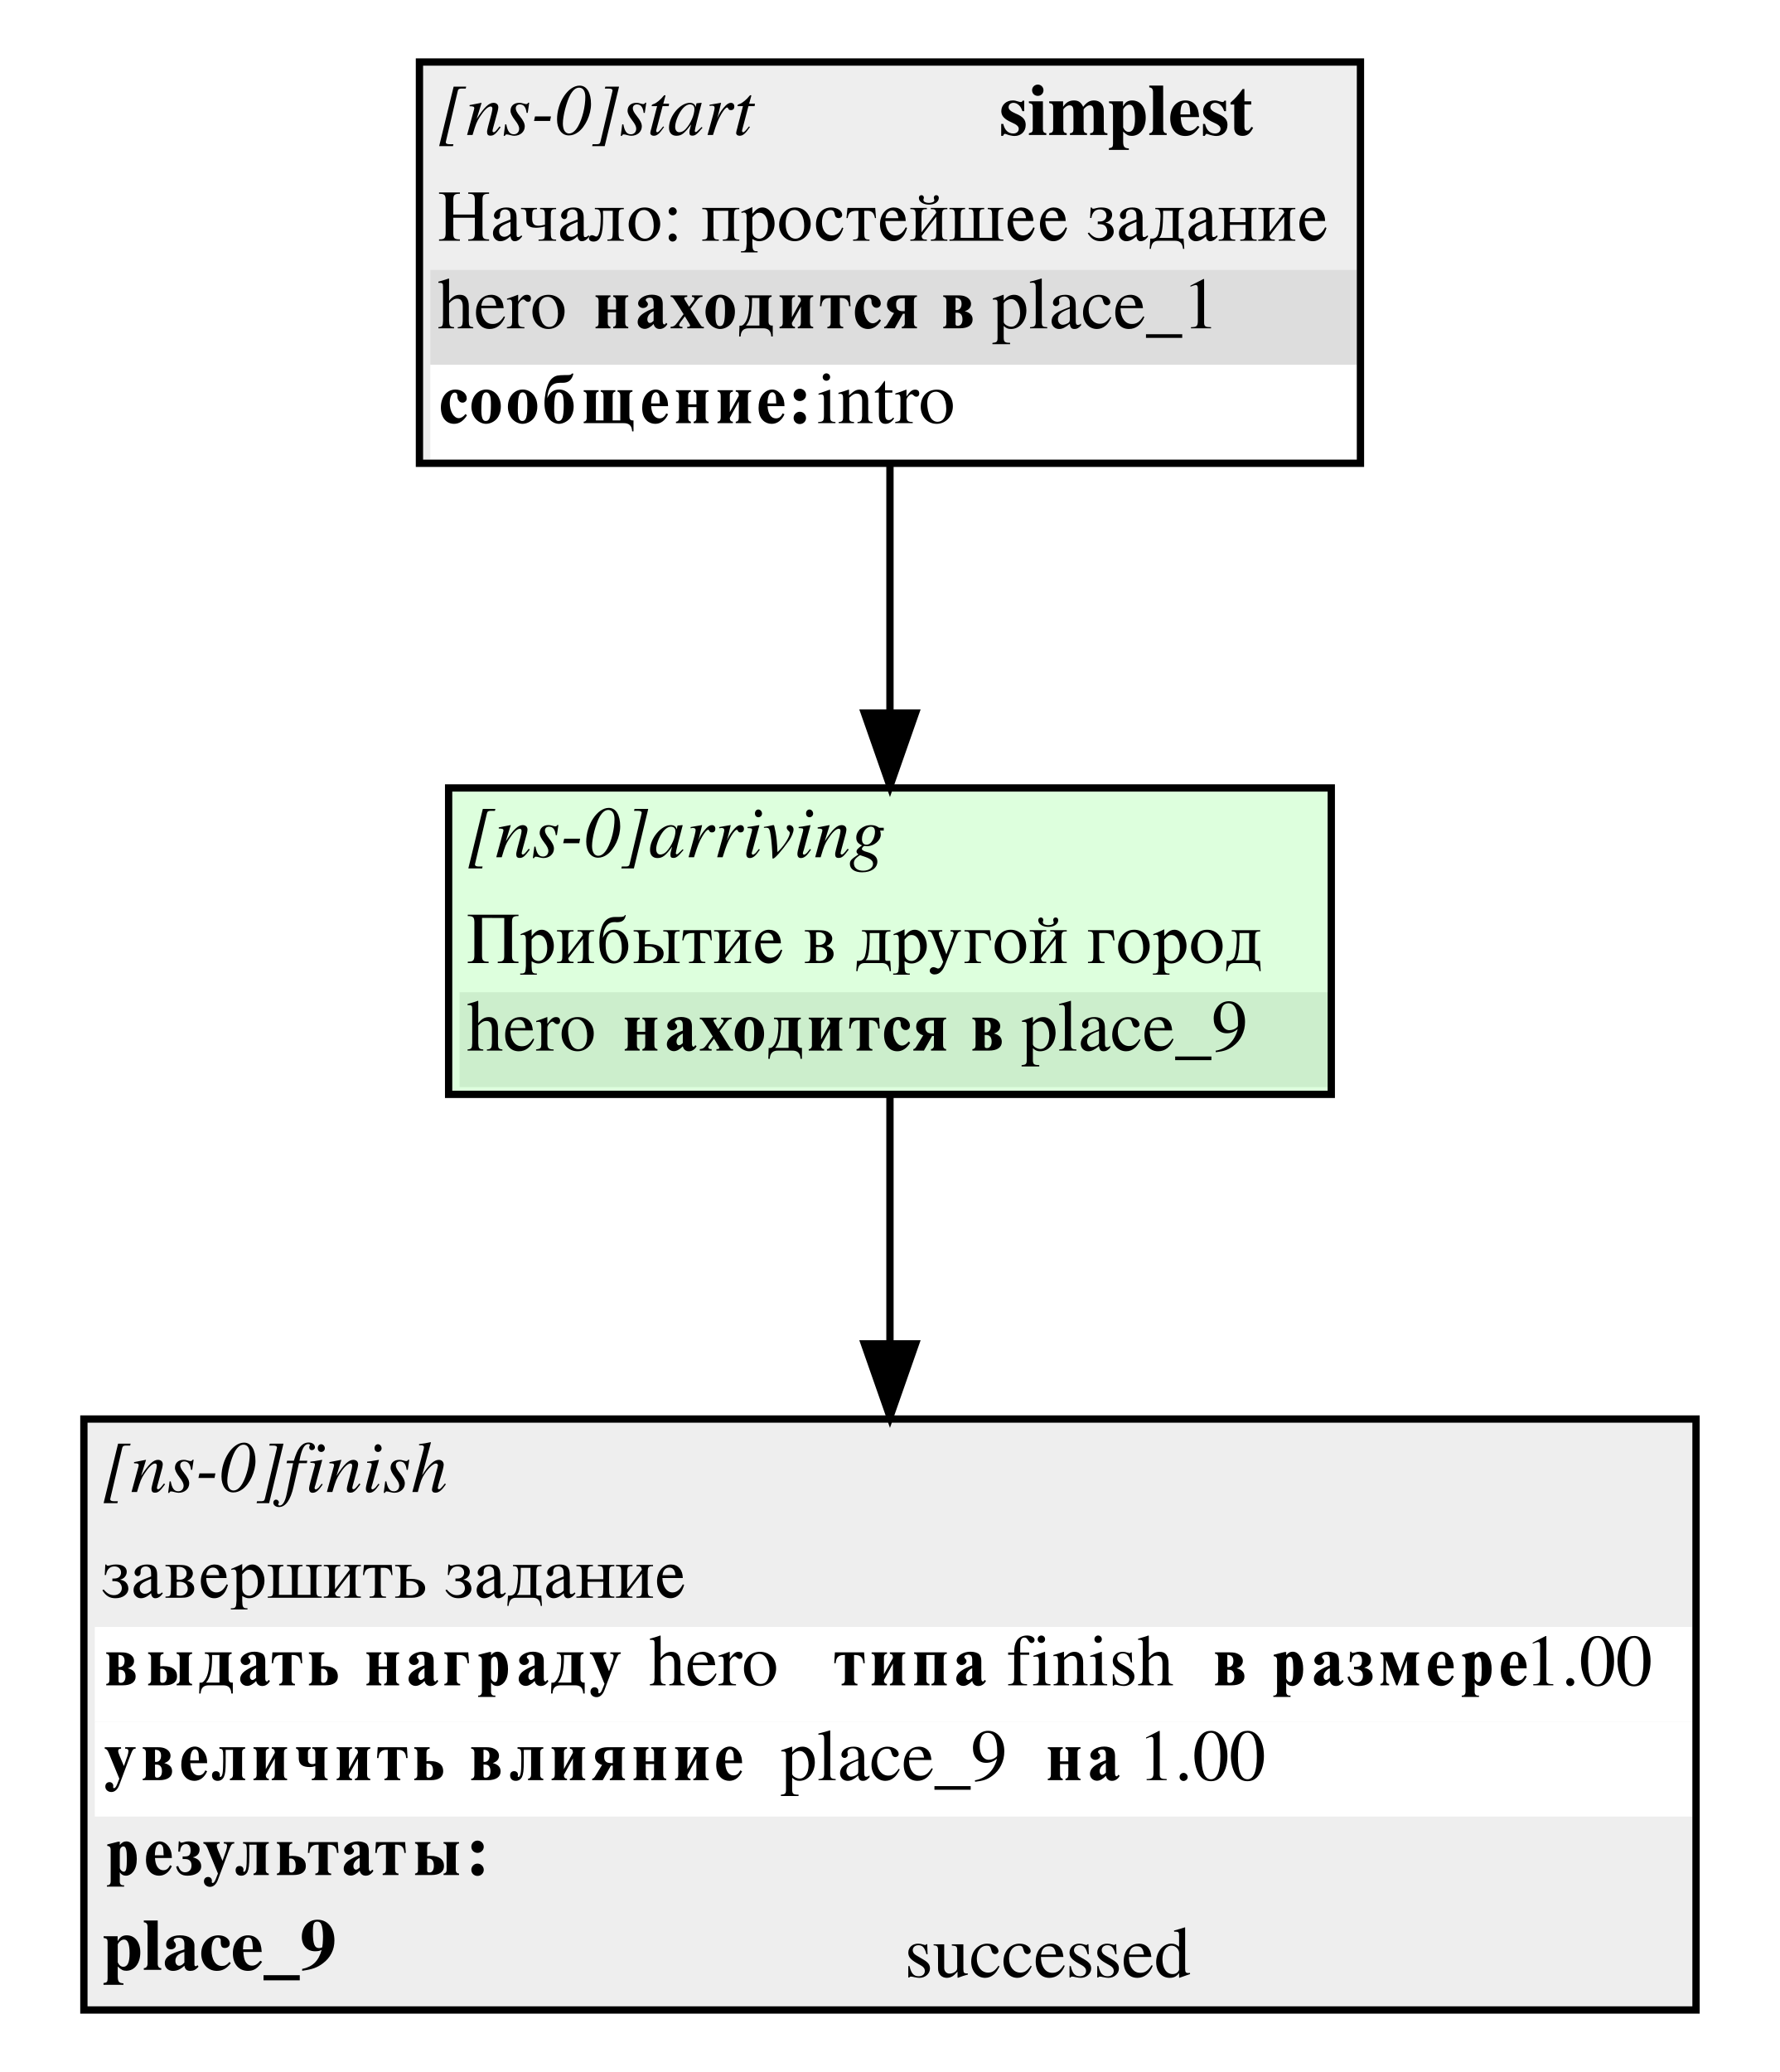
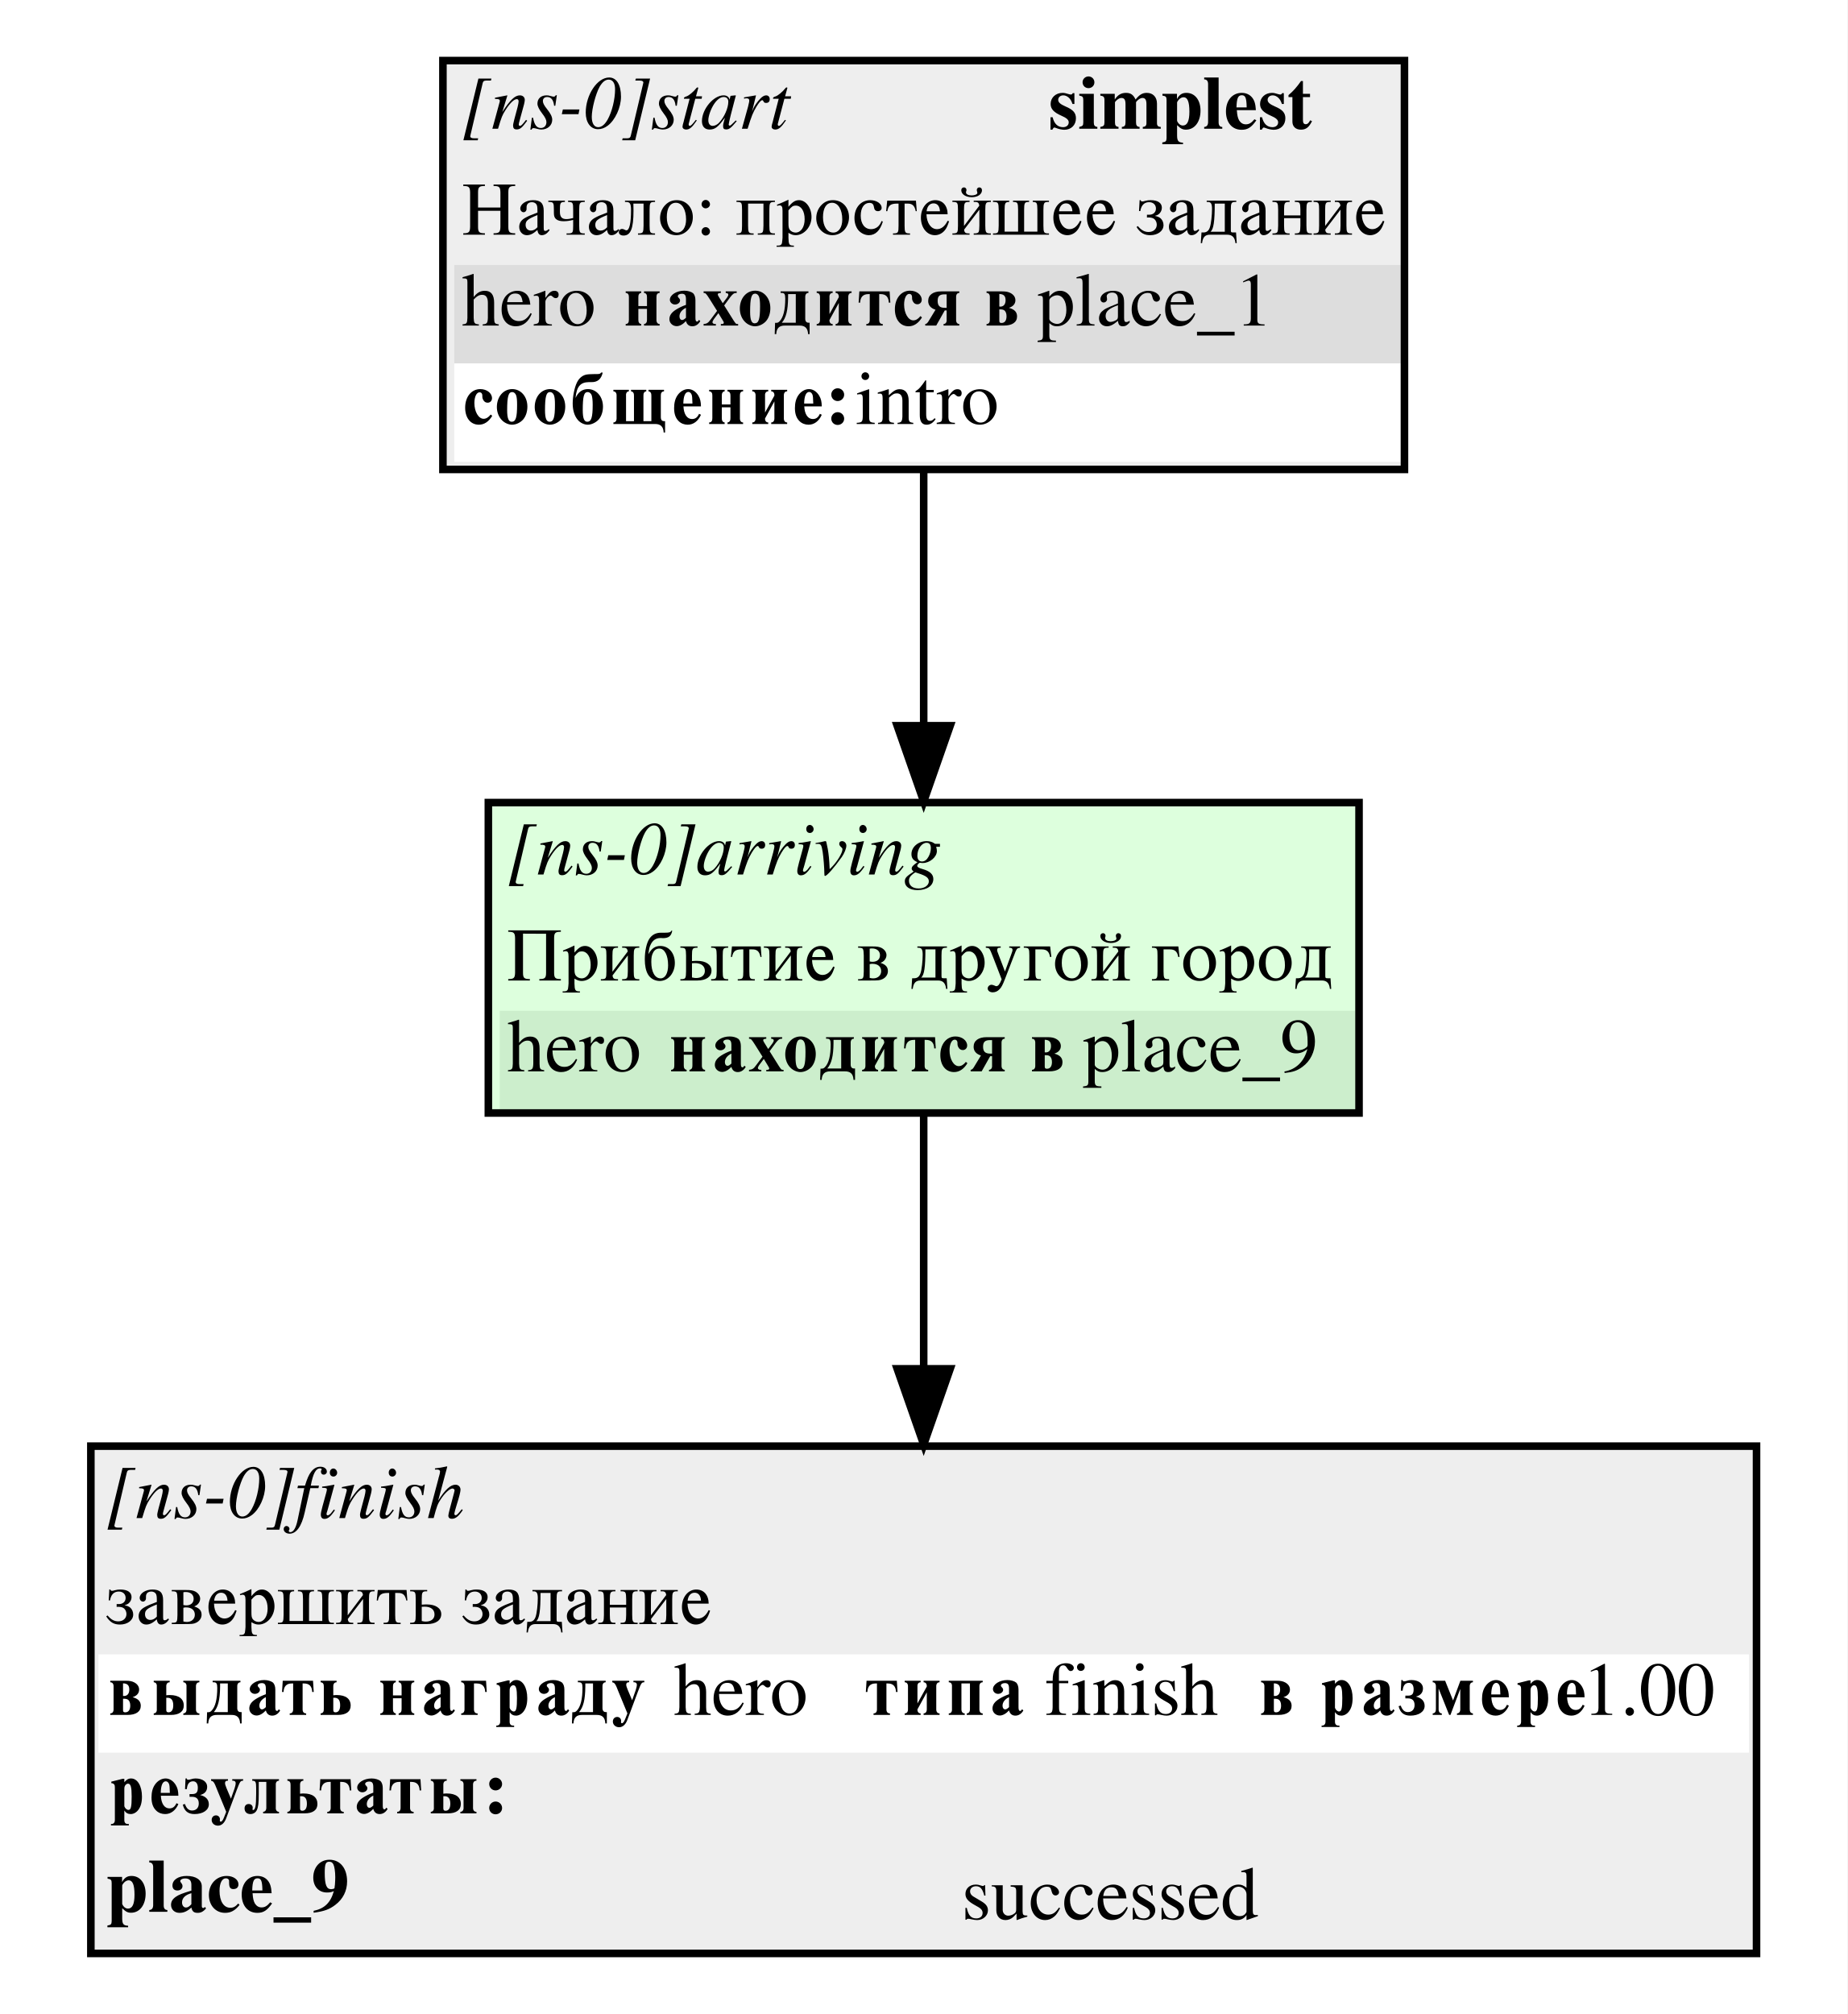
- <svg xmlns="http://www.w3.org/2000/svg" width="244pt" height="284pt" viewBox="0.00 0.00 244.00 284.00">
-   <g id="graph0" class="graph" transform="scale(1 1) rotate(0) translate(4 280)">
-     <polygon fill="white" stroke="white" points="-4,4 -4,-280 240,-280 240,4 -4,4" />
+ <svg xmlns="http://www.w3.org/2000/svg" width="244pt" height="266pt" viewBox="0.00 0.00 244.00 266.00">
+   <g id="graph0" class="graph" transform="scale(1 1) rotate(0) translate(4 262)">
+     <polygon fill="white" stroke="none" points="-4,4 -4,-262 240,-262 240,4 -4,4" />
    <g id="node1" class="node">
-       <polygon fill="#eeeeee" stroke="none" points="53.5,-216.5 53.5,-271.5 182.5,-271.5 182.5,-216.5 53.5,-216.5" />
-       <text text-anchor="start" x="56" y="-261.5" font-family="Times,serif" font-style="italic" font-size="10.00">[ns-0]start</text>
-       <text text-anchor="start" x="133" y="-261.5" font-family="Times,serif" font-weight="bold" font-size="10.00">simplest</text>
-       <text text-anchor="start" x="56" y="-247" font-family="Times,serif" font-size="10.00">Начало: простейшее задание</text>
-       <polygon fill="#dddddd" stroke="none" points="55,-230 55,-243 182,-243 182,-230 55,-230" />
-       <text text-anchor="start" x="56" y="-235" font-family="Times,serif" font-size="10.00">hero </text>
-       <text text-anchor="start" x="77" y="-235" font-family="Times,serif" font-weight="bold" font-size="10.00">находится в</text>
-       <text text-anchor="start" x="132" y="-235" font-family="Times,serif" font-size="10.00"> place_1</text>
-       <polygon fill="#ffffff" stroke="none" points="55,-217 55,-230 182,-230 182,-217 55,-217" />
-       <text text-anchor="start" x="56" y="-222" font-family="Times,serif" font-weight="bold" font-size="10.00">сообщение:</text>
-       <text text-anchor="start" x="108" y="-222" font-family="Times,serif" font-size="10.00"> intro</text>
-       <polygon fill="none" stroke="black" points="53.5,-216.5 53.5,-271.5 182.5,-271.5 182.5,-216.5 53.5,-216.5" />
+       <polygon fill="#eeeeee" stroke="none" points="54.5,-200 54.5,-254 181.5,-254 181.5,-200 54.5,-200" />
+       <text text-anchor="start" x="57" y="-245" font-family="Times,serif" font-style="italic" font-size="10.00">[ns-0]start</text>
+       <text text-anchor="start" x="134.5" y="-245" font-family="Times,serif" font-weight="bold" font-size="10.00">simplest</text>
+       <text text-anchor="start" x="57" y="-231" font-family="Times,serif" font-size="10.00">Начало: простейшее задание</text>
+       <polygon fill="#dddddd" stroke="none" points="56,-214 56,-227 181,-227 181,-214 56,-214" />
+       <text text-anchor="start" x="57" y="-219" font-family="Times,serif" font-size="10.00">hero </text>
+       <text text-anchor="start" x="78" y="-219" font-family="Times,serif" font-weight="bold" font-size="10.00">находится в</text>
+       <text text-anchor="start" x="133" y="-219" font-family="Times,serif" font-size="10.00"> place_1</text>
+       <polygon fill="#ffffff" stroke="none" points="56,-201 56,-214 181,-214 181,-201 56,-201" />
+       <text text-anchor="start" x="57" y="-206" font-family="Times,serif" font-weight="bold" font-size="10.00">сообщение:</text>
+       <text text-anchor="start" x="109" y="-206" font-family="Times,serif" font-size="10.00"> intro</text>
+       <polygon fill="none" stroke="black" points="54.5,-200 54.5,-254 181.5,-254 181.5,-200 54.5,-200" />
    </g>
    <g id="node3" class="node">
-       <polygon fill="#ddffdd" stroke="none" points="57.5,-130 57.5,-172 178.5,-172 178.5,-130 57.5,-130" />
-       <text text-anchor="start" x="60" y="-162.5" font-family="Times,serif" font-style="italic" font-size="10.00">[ns-0]arriving</text>
-       <text text-anchor="start" x="60" y="-148" font-family="Times,serif" font-size="10.00">Прибытие в другой город</text>
-       <polygon fill="#cceecc" stroke="none" points="59,-131 59,-144 178,-144 178,-131 59,-131" />
-       <text text-anchor="start" x="60" y="-136" font-family="Times,serif" font-size="10.00">hero </text>
-       <text text-anchor="start" x="81" y="-136" font-family="Times,serif" font-weight="bold" font-size="10.00">находится в</text>
-       <text text-anchor="start" x="136" y="-136" font-family="Times,serif" font-size="10.00"> place_9</text>
-       <polygon fill="none" stroke="black" points="57.5,-130 57.5,-172 178.5,-172 178.5,-130 57.5,-130" />
+       <polygon fill="#ddffdd" stroke="none" points="60.5,-115 60.5,-156 175.5,-156 175.5,-115 60.5,-115" />
+       <text text-anchor="start" x="63" y="-146.5" font-family="Times,serif" font-style="italic" font-size="10.00">[ns-0]arriving</text>
+       <text text-anchor="start" x="63" y="-132.5" font-family="Times,serif" font-size="10.00">Прибытие в другой город</text>
+       <polygon fill="#cceecc" stroke="none" points="62,-115.5 62,-128.5 175,-128.5 175,-115.5 62,-115.5" />
+       <text text-anchor="start" x="63" y="-120.5" font-family="Times,serif" font-size="10.00">hero </text>
+       <text text-anchor="start" x="84" y="-120.5" font-family="Times,serif" font-weight="bold" font-size="10.00">находится в</text>
+       <text text-anchor="start" x="139" y="-120.5" font-family="Times,serif" font-size="10.00"> place_9</text>
+       <polygon fill="none" stroke="black" points="60.5,-115 60.5,-156 175.5,-156 175.5,-115 60.5,-115" />
    </g>
    <g id="edge2" class="edge">
-       <path fill="none" stroke="black" d="M118,-216.189C118,-205.542 118,-193.241 118,-182.275" />
-       <polygon fill="black" stroke="black" points="121.5,-182.266 118,-172.266 114.5,-182.267 121.5,-182.266" />
+       <path fill="none" stroke="black" d="M118,-199.631C118,-189.19 118,-177.132 118,-166.37" />
+       <polygon fill="black" stroke="black" points="121.5,-166.148 118,-156.148 114.5,-166.148 121.5,-166.148" />
    </g>
    <g id="node2" class="node">
-       <polygon fill="#eeeeee" stroke="none" points="7.5,-4.5 7.5,-85.5 228.5,-85.5 228.5,-4.5 7.5,-4.5" />
-       <text text-anchor="start" x="10" y="-75.5" font-family="Times,serif" font-style="italic" font-size="10.00">[ns-0]finish</text>
-       <text text-anchor="start" x="10" y="-61" font-family="Times,serif" font-size="10.00">завершить задание</text>
-       <polygon fill="#ffffff" stroke="none" points="9,-44 9,-57 228,-57 228,-44 9,-44" />
-       <text text-anchor="start" x="10" y="-49" font-family="Times,serif" font-weight="bold" font-size="10.00">выдать награду </text>
-       <text text-anchor="start" x="85" y="-49" font-family="Times,serif" font-size="10.00">  hero </text>
-       <text text-anchor="start" x="110" y="-49" font-family="Times,serif" font-weight="bold" font-size="10.00">типа </text>
-       <text text-anchor="start" x="134" y="-49" font-family="Times,serif" font-size="10.00"> finish </text>
-       <text text-anchor="start" x="162" y="-49" font-family="Times,serif" font-weight="bold" font-size="10.00">в размере</text>
-       <text text-anchor="start" x="205" y="-49" font-family="Times,serif" font-size="10.00"> 1.00</text>
-       <polygon fill="#ffffff" stroke="none" points="9,-31 9,-44 228,-44 228,-31 9,-31" />
-       <text text-anchor="start" x="10" y="-36" font-family="Times,serif" font-weight="bold" font-size="10.00">увеличить влияние </text>
-       <text text-anchor="start" x="98" y="-36" font-family="Times,serif" font-size="10.00">  </text>
-       <text text-anchor="start" x="103" y="-36" font-family="Times,serif" font-size="10.00" fill="#000000">place_9</text>
-       <text text-anchor="start" x="136" y="-36" font-family="Times,serif" font-size="10.00"> </text>
-       <text text-anchor="start" x="139" y="-36" font-family="Times,serif" font-weight="bold" font-size="10.00">на </text>
-       <text text-anchor="start" x="152" y="-36" font-family="Times,serif" font-size="10.00"> 1.00</text>
-       <polygon fill="#eeeeee" stroke="none" points="9,-18 9,-31 228,-31 228,-18 9,-18" />
-       <text text-anchor="start" x="10" y="-23" font-family="Times,serif" font-weight="bold" font-size="10.00">результаты:</text>
-       <text text-anchor="start" x="10" y="-10" font-family="Times,serif" font-weight="bold" font-size="10.00">place_9</text>
-       <text text-anchor="start" x="120" y="-9" font-family="Times,serif" font-size="10.00">successed</text>
-       <polygon fill="none" stroke="black" points="7.5,-4.5 7.5,-85.5 228.5,-85.5 228.5,-4.5 7.5,-4.5" />
+       <polygon fill="#eeeeee" stroke="none" points="8,-4 8,-71 228,-71 228,-4 8,-4" />
+       <text text-anchor="start" x="10" y="-61.5" font-family="Times,serif" font-style="italic" font-size="10.00">[ns-0]finish</text>
+       <text text-anchor="start" x="10" y="-47.5" font-family="Times,serif" font-size="10.00">завершить задание</text>
+       <polygon fill="#ffffff" stroke="none" points="9,-30.5 9,-43.5 227,-43.5 227,-30.5 9,-30.5" />
+       <text text-anchor="start" x="10" y="-35.5" font-family="Times,serif" font-weight="bold" font-size="10.00">выдать награду </text>
+       <text text-anchor="start" x="85" y="-35.5" font-family="Times,serif" font-size="10.00">  hero </text>
+       <text text-anchor="start" x="110" y="-35.5" font-family="Times,serif" font-weight="bold" font-size="10.00">типа </text>
+       <text text-anchor="start" x="134" y="-35.5" font-family="Times,serif" font-size="10.00"> finish </text>
+       <text text-anchor="start" x="162" y="-35.5" font-family="Times,serif" font-weight="bold" font-size="10.00">в размере</text>
+       <text text-anchor="start" x="205" y="-35.5" font-family="Times,serif" font-size="10.00"> 1.00</text>
+       <polygon fill="#eeeeee" stroke="none" points="9,-17.5 9,-30.5 227,-30.5 227,-17.5 9,-17.5" />
+       <text text-anchor="start" x="10" y="-22.5" font-family="Times,serif" font-weight="bold" font-size="10.00">результаты:</text>
+       <text text-anchor="start" x="10" y="-9.5" font-family="Times,serif" font-weight="bold" font-size="10.00">place_9</text>
+       <text text-anchor="start" x="123" y="-8.5" font-family="Times,serif" font-size="10.00">successed</text>
+       <polygon fill="none" stroke="black" points="8,-4 8,-71 228,-71 228,-4 8,-4" />
    </g>
    <g id="edge1" class="edge">
-       <path fill="none" stroke="black" d="M118,-129.948C118,-120.172 118,-107.936 118,-95.855" />
-       <polygon fill="black" stroke="black" points="121.5,-95.8 118,-85.8 114.5,-95.8 121.5,-95.8" />
+       <path fill="none" stroke="black" d="M118,-114.609C118,-104.924 118,-92.882 118,-81.255" />
+       <polygon fill="black" stroke="black" points="121.5,-81.215 118,-71.215 114.5,-81.215 121.5,-81.215" />
    </g>
  </g>
</svg>
